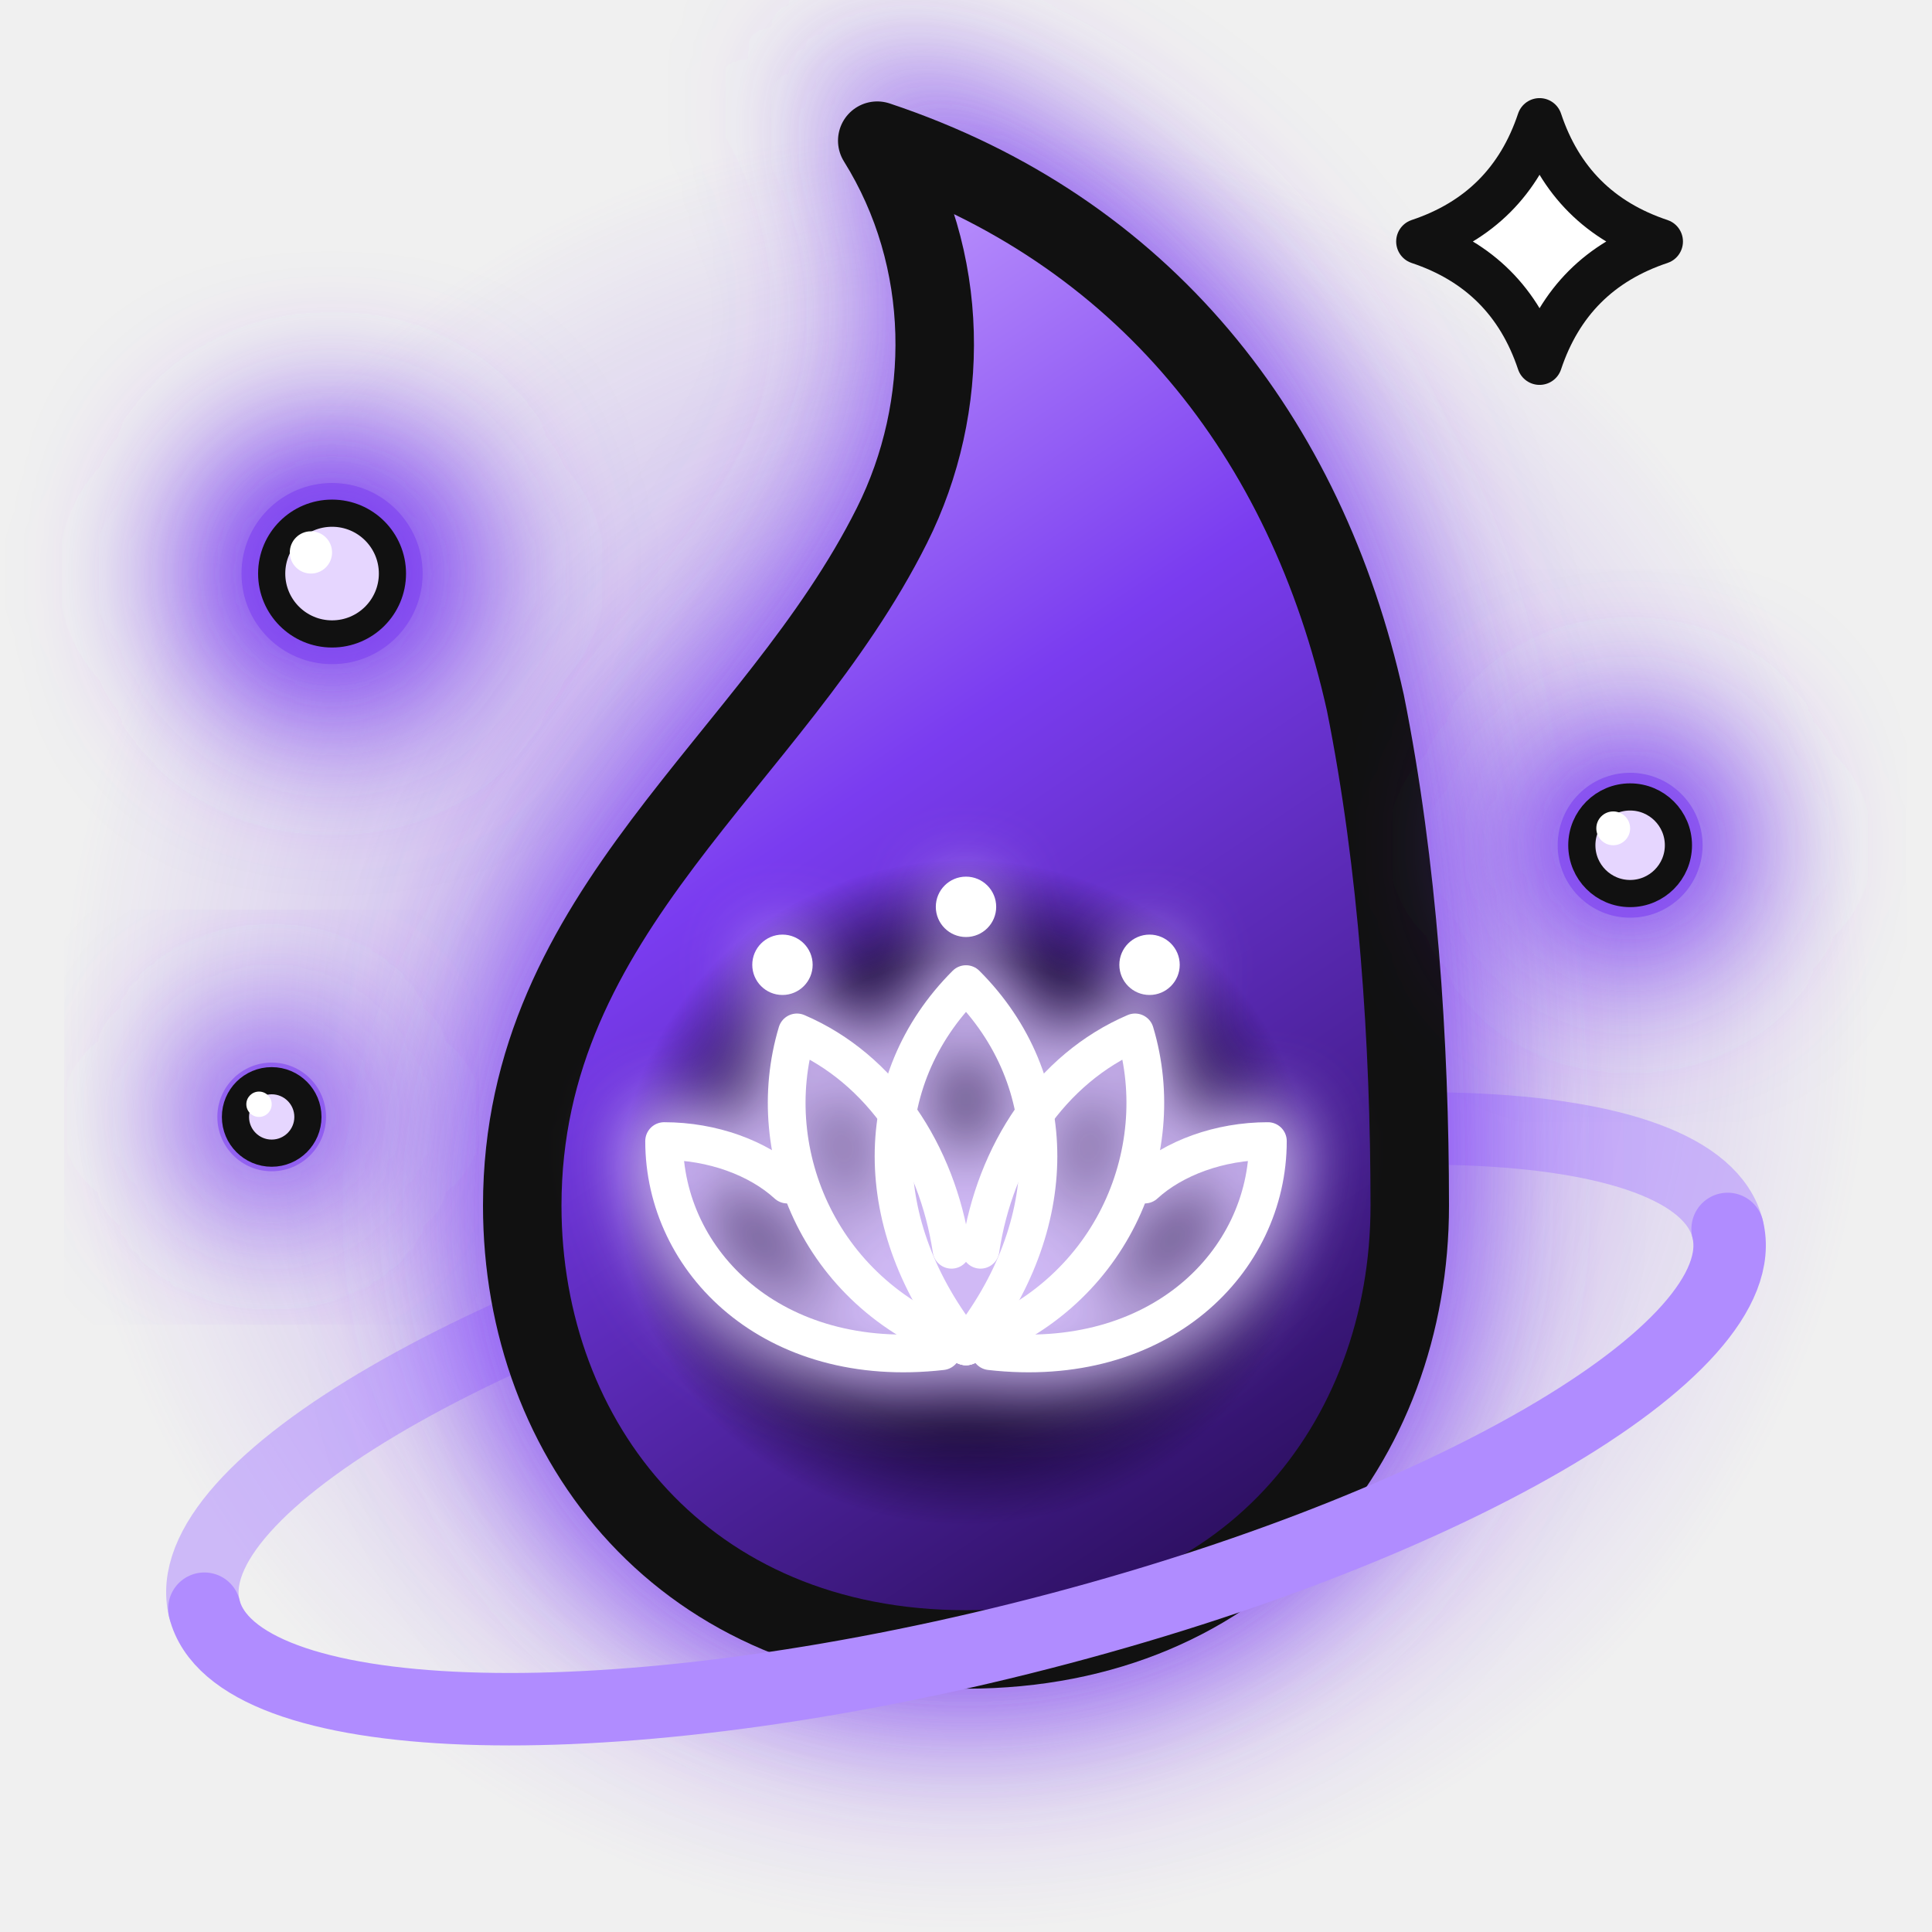
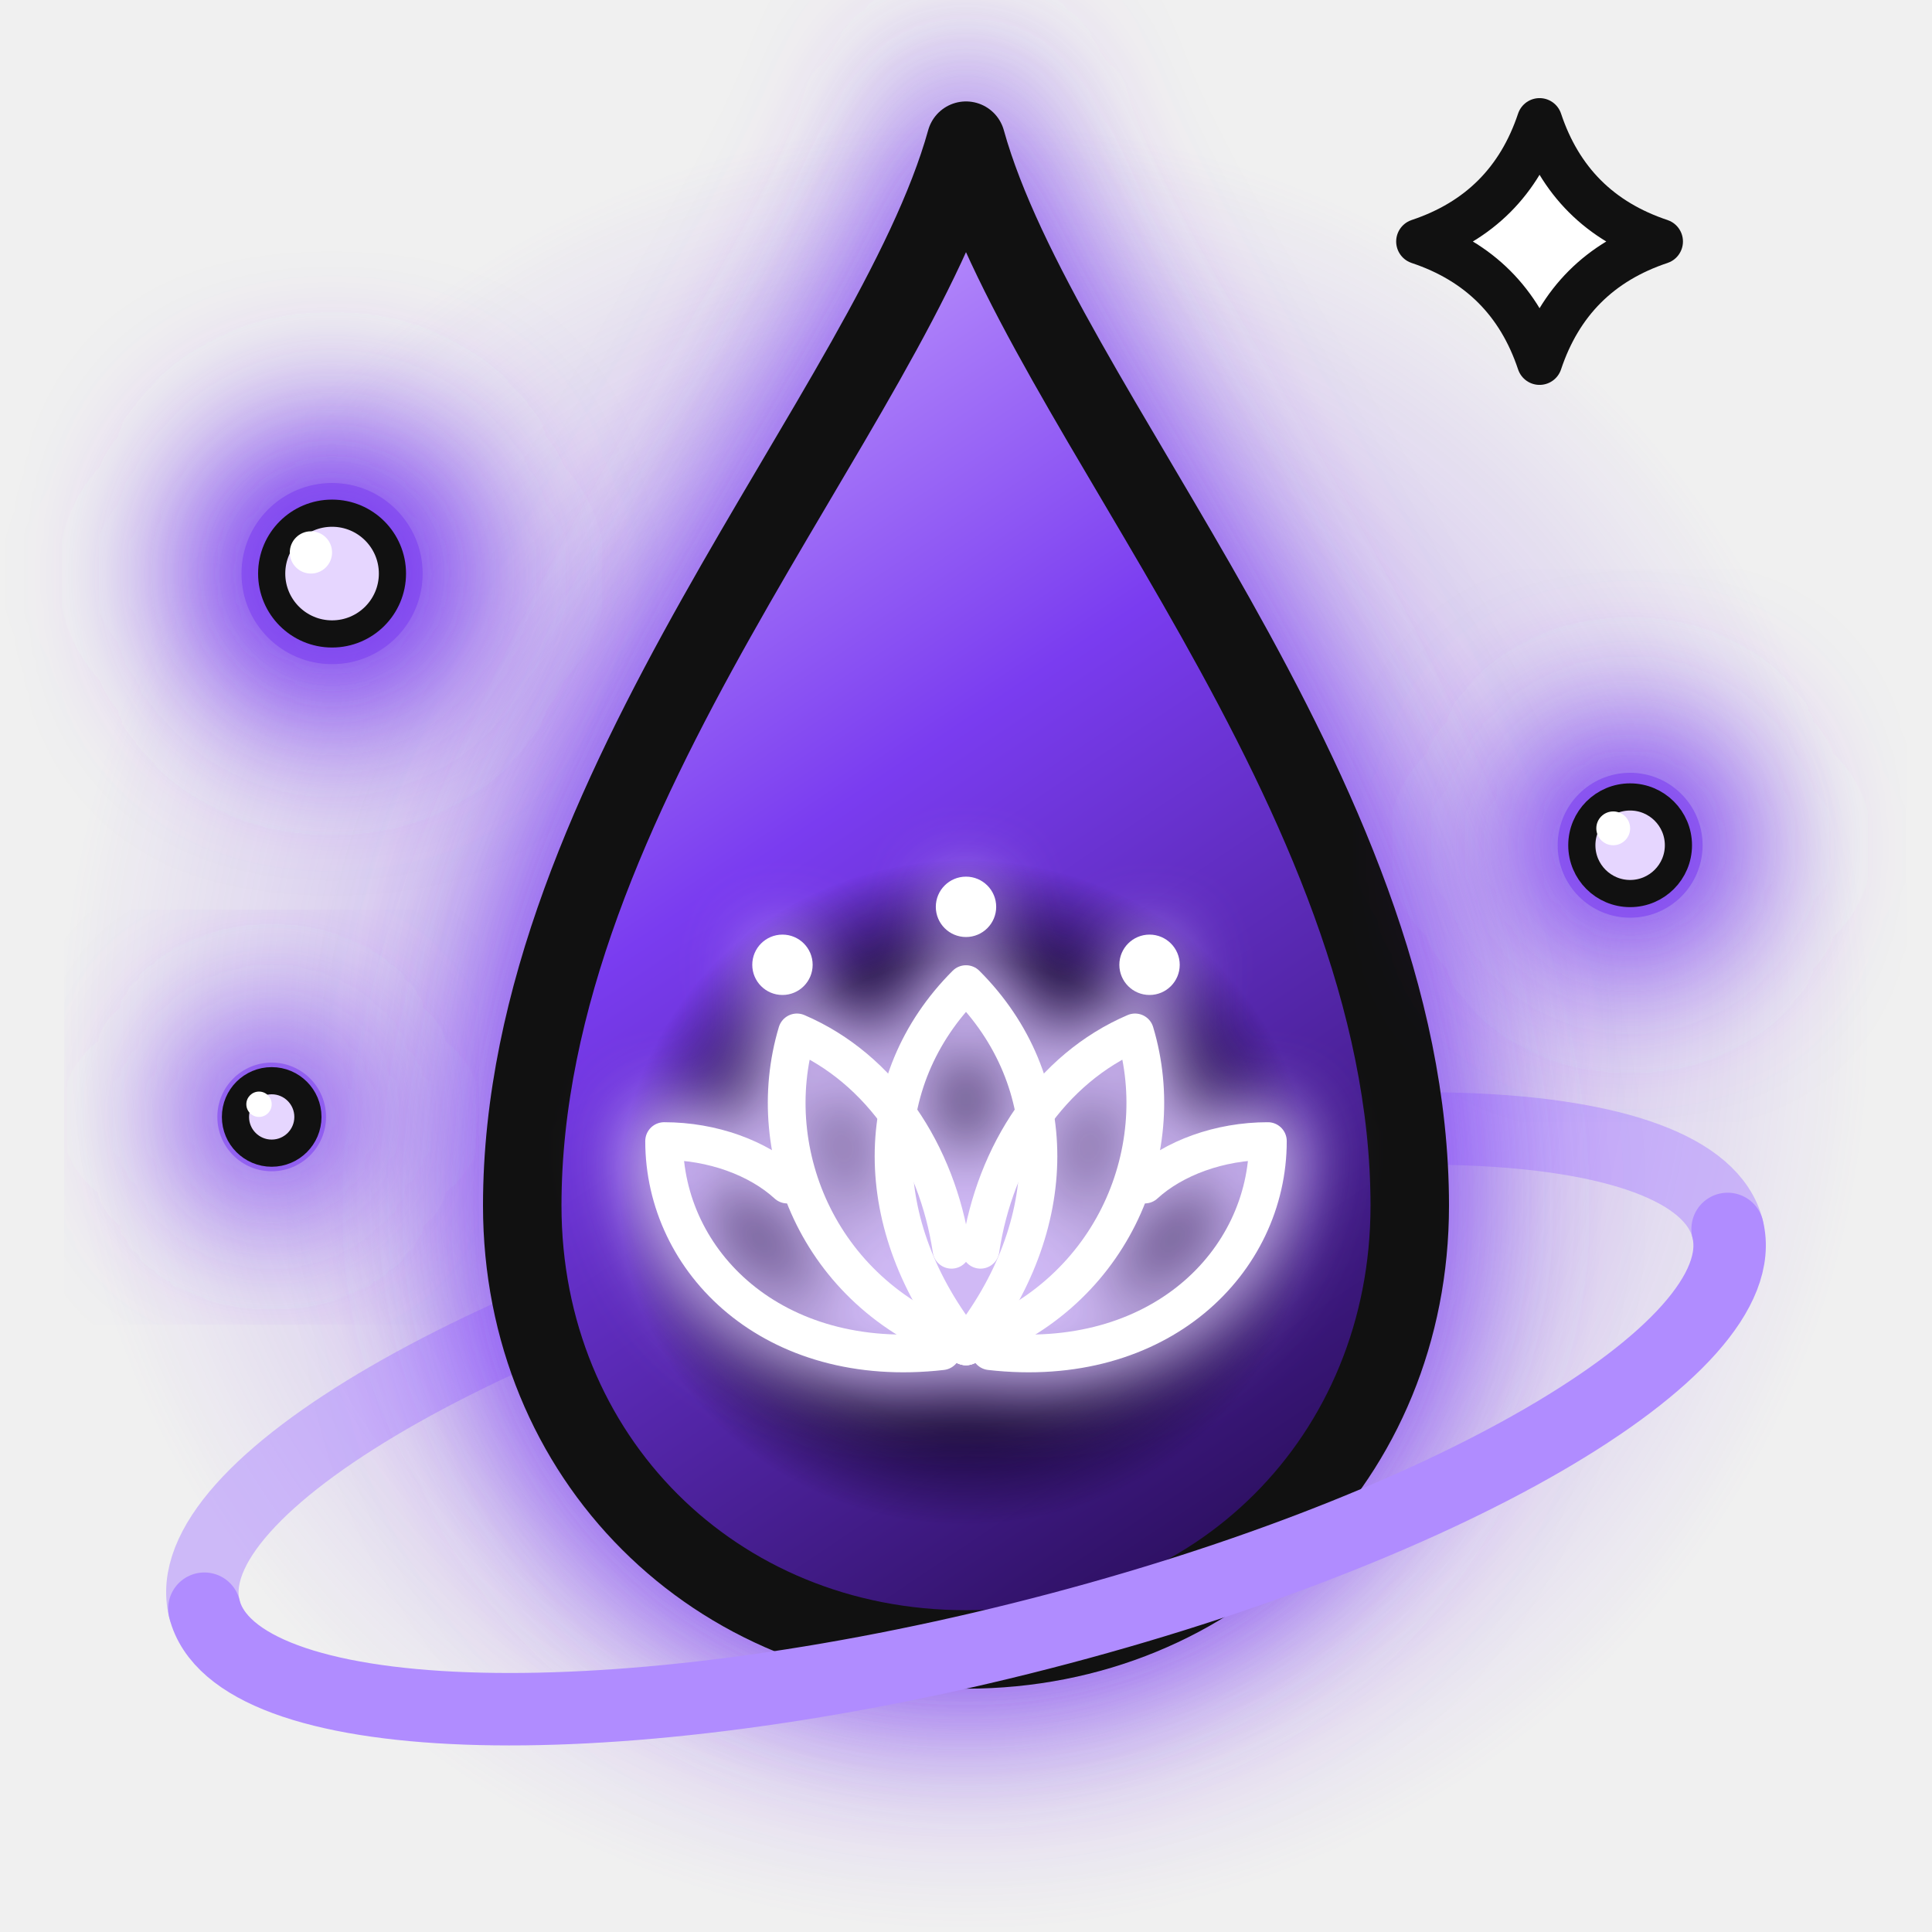
<svg xmlns="http://www.w3.org/2000/svg" viewBox="0 0 64 64" role="img" aria-label="PA">
  <defs>
    <filter id="gl" x="-60%" y="-60%" width="220%" height="220%">
      <feGaussianBlur stdDeviation="2.4" />
    </filter>
    <filter id="lg" x="-30%" y="-30%" width="160%" height="160%">
      <feGaussianBlur stdDeviation="1.1" />
    </filter>
    <radialGradient id="au" cx="0.5" cy="0.5" r="0.5">
      <stop offset="0" stop-color="#7A3CF0" stop-opacity="0.7" />
      <stop offset="0.6" stop-color="#7A3CF0" stop-opacity="0.22" />
      <stop offset="1" stop-color="#7A3CF0" stop-opacity="0" />
    </radialGradient>
    <linearGradient id="fl" x1="0.3" y1="0" x2="0.7" y2="1">
      <stop offset="0" stop-color="#C9A6FF" />
      <stop offset="0.4" stop-color="#7A3CF0" />
      <stop offset="1" stop-color="#2A0E5C" />
    </linearGradient>
    <radialGradient id="co" cx="0.5" cy="0.5" r="0.5">
      <stop offset="0" stop-color="#12052B" stop-opacity="1" />
      <stop offset="0.7" stop-color="#12052B" stop-opacity="0.85" />
      <stop offset="1" stop-color="#12052B" stop-opacity="0" />
    </radialGradient>
  </defs>
  <circle cx="32" cy="34" r="30" fill="url(#au)" />
  <path d="M6.77 53.29A26 7.5 -14 0 1 57.23 40.71" fill="none" stroke="#B08CFF" stroke-width="2.4" stroke-linecap="round" opacity="0.55" />
-   <path d="M32.00 55.36C22.31 55.36 16.70 48.22 16.70 40.06C16.70 29.86 25.37 24.76 29.45 16.60C31.49 12.52 31.49 7.42 28.94 3.34C38.12 6.40 43.73 13.54 45.77 22.72C46.89 28.33 47.30 34.45 47.30 40.06C47.30 48.22 41.69 55.36 32.00 55.36Z" fill="#7A3CF0" stroke="#7A3CF0" stroke-width="3" stroke-linejoin="round" stroke-linecap="round" filter="url(#gl)" opacity="0.85" />
-   <path d="M32.00 54.64C22.69 54.64 17.30 47.78 17.30 39.94C17.30 30.14 25.63 25.24 29.55 17.40C31.51 13.48 31.51 8.58 29.06 4.66C37.88 7.60 43.27 14.46 45.23 23.28C46.31 28.67 46.70 34.55 46.70 39.94C46.70 47.78 41.31 54.64 32.00 54.64Z" fill="url(#fl)" stroke="#111111" stroke-width="2.6" stroke-linejoin="round" stroke-linecap="round" />
+   <path d="M32.00 3.34C34.55 12.52 47.30 25.78 47.30 40.06C47.30 48.73 40.67 55.36 32.00 55.36C23.33 55.36 16.70 48.73 16.70 40.06C16.70 25.78 29.45 12.52 32.00 3.34Z" fill="#7A3CF0" stroke="#7A3CF0" stroke-width="3" stroke-linejoin="round" stroke-linecap="round" filter="url(#gl)" opacity="0.85" />
+   <path d="M32.00 4.66C34.45 13.48 46.70 26.22 46.70 39.94C46.70 48.27 40.33 54.64 32.00 54.64C23.67 54.64 17.30 48.27 17.30 39.94C17.30 26.22 29.55 13.48 32.00 4.66Z" fill="url(#fl)" stroke="#111111" stroke-width="2.6" stroke-linejoin="round" stroke-linecap="round" />
  <ellipse cx="32" cy="39.5" rx="11.5" ry="11" fill="url(#co)" />
  <g filter="url(#lg)" opacity="0.95">
    <path d="M32.00 32.60 C35.20 35.80 35.20 40.60 32.00 44.60 C28.80 40.60 28.80 35.80 32.00 32.60 Z" fill="none" stroke="#D9C2FF" stroke-width="2.4" stroke-linecap="round" stroke-linejoin="round" />
    <path d="M32.00 44.60 C27.20 43.00 25.20 38.20 26.40 34.20 C29.20 35.40 31.04 38.20 31.52 41.40" fill="none" stroke="#D9C2FF" stroke-width="2.4" stroke-linecap="round" stroke-linejoin="round" />
    <path d="M32.00 44.60 C36.80 43.00 38.80 38.20 37.60 34.20 C34.80 35.40 32.96 38.20 32.48 41.40" fill="none" stroke="#D9C2FF" stroke-width="2.4" stroke-linecap="round" stroke-linejoin="round" />
    <path d="M31.20 44.76 C25.60 45.40 22.00 41.80 22.00 37.80 C23.60 37.80 25.12 38.36 26.08 39.24" fill="none" stroke="#D9C2FF" stroke-width="2.4" stroke-linecap="round" stroke-linejoin="round" />
    <path d="M32.80 44.76 C38.40 45.40 42.00 41.80 42.00 37.80 C40.40 37.80 38.88 38.36 37.92 39.24" fill="none" stroke="#D9C2FF" stroke-width="2.4" stroke-linecap="round" stroke-linejoin="round" />
    <circle cx="32.00" cy="30.04" r="1.00" fill="#D9C2FF" />
    <circle cx="25.92" cy="31.96" r="1.00" fill="#D9C2FF" />
    <circle cx="38.08" cy="31.96" r="1.00" fill="#D9C2FF" />
  </g>
  <path d="M32.00 32.60 C35.20 35.80 35.20 40.60 32.00 44.60 C28.80 40.60 28.80 35.80 32.00 32.60 Z" fill="none" stroke="#FFFFFF" stroke-width="1.25" stroke-linecap="round" stroke-linejoin="round" />
  <path d="M32.00 44.60 C27.20 43.00 25.20 38.20 26.40 34.20 C29.20 35.40 31.04 38.20 31.52 41.40" fill="none" stroke="#FFFFFF" stroke-width="1.25" stroke-linecap="round" stroke-linejoin="round" />
  <path d="M32.00 44.60 C36.80 43.00 38.80 38.20 37.60 34.20 C34.80 35.40 32.96 38.20 32.48 41.40" fill="none" stroke="#FFFFFF" stroke-width="1.25" stroke-linecap="round" stroke-linejoin="round" />
  <path d="M31.20 44.76 C25.60 45.40 22.00 41.80 22.00 37.80 C23.60 37.80 25.12 38.36 26.08 39.24" fill="none" stroke="#FFFFFF" stroke-width="1.25" stroke-linecap="round" stroke-linejoin="round" />
  <path d="M32.80 44.76 C38.40 45.40 42.00 41.80 42.00 37.80 C40.40 37.80 38.88 38.36 37.92 39.24" fill="none" stroke="#FFFFFF" stroke-width="1.25" stroke-linecap="round" stroke-linejoin="round" />
  <circle cx="32.00" cy="30.04" r="1.00" fill="#FFFFFF" />
  <circle cx="25.92" cy="31.96" r="1.00" fill="#FFFFFF" />
  <circle cx="38.08" cy="31.96" r="1.00" fill="#FFFFFF" />
  <path d="M6.77 53.29A26 7.5 -14 0 0 57.23 40.71" fill="none" stroke="#B08CFF" stroke-width="2.4" stroke-linecap="round" />
  <circle cx="11" cy="19" r="5.2" fill="#7A3CF0" filter="url(#gl)" />
  <circle cx="11" cy="19" r="3.0" fill="#7A3CF0" opacity="0.55" />
  <circle cx="11" cy="19" r="2.0" fill="#E6D6FF" stroke="#111111" stroke-width="0.9" />
  <circle cx="10.3" cy="18.3" r="0.7" fill="#FFFFFF" />
  <circle cx="54" cy="28" r="4.16" fill="#7A3CF0" filter="url(#gl)" />
  <circle cx="54" cy="28" r="2.4" fill="#7A3CF0" opacity="0.55" />
  <circle cx="54" cy="28" r="1.6" fill="#E6D6FF" stroke="#111111" stroke-width="0.9" />
  <circle cx="53.44" cy="27.44" r="0.56" fill="#FFFFFF" />
  <circle cx="9" cy="37" r="3.12" fill="#7A3CF0" filter="url(#gl)" />
  <circle cx="9" cy="37" r="1.8" fill="#7A3CF0" opacity="0.55" />
  <circle cx="9" cy="37" r="1.2" fill="#E6D6FF" stroke="#111111" stroke-width="0.9" />
  <circle cx="8.58" cy="36.58" r="0.42" fill="#FFFFFF" />
  <path d="M51 4Q52.0 7.0 55 8Q52.0 9.0 51 12Q50.0 9.0 47 8Q50.0 7.0 51 4Z" fill="#FFFFFF" stroke="#111111" stroke-width="1.5" stroke-linejoin="round" />
</svg>
